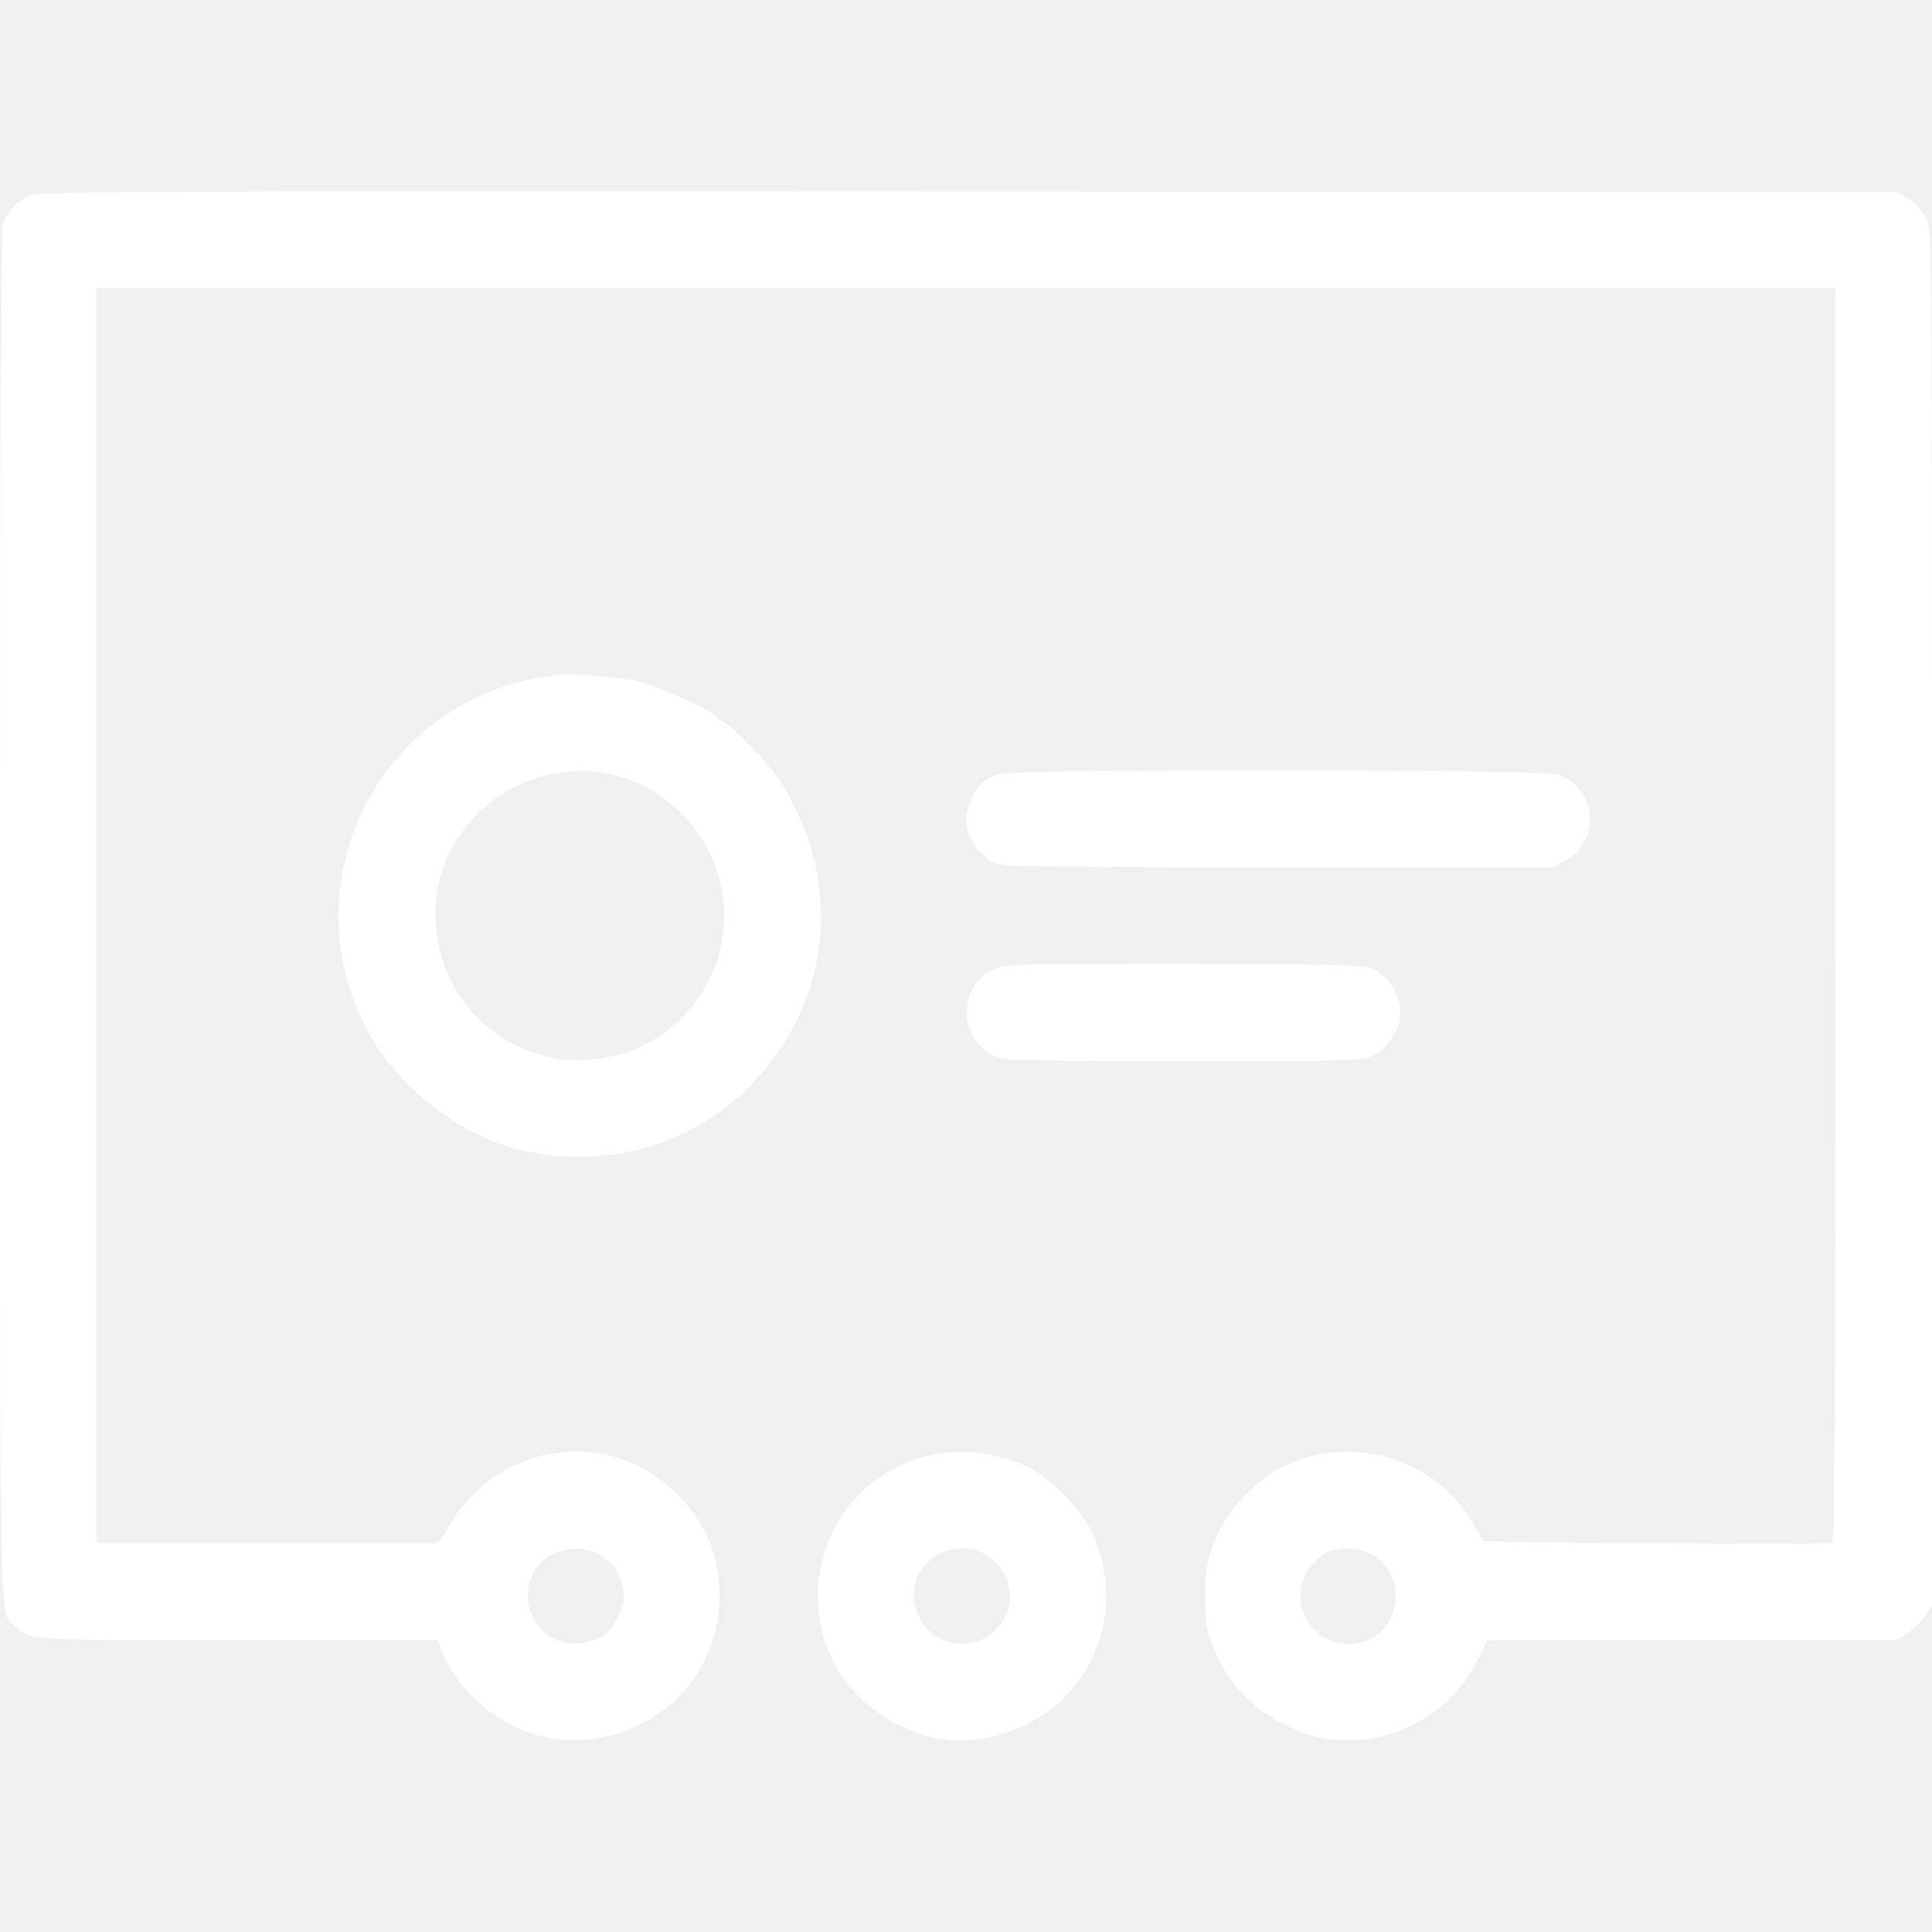
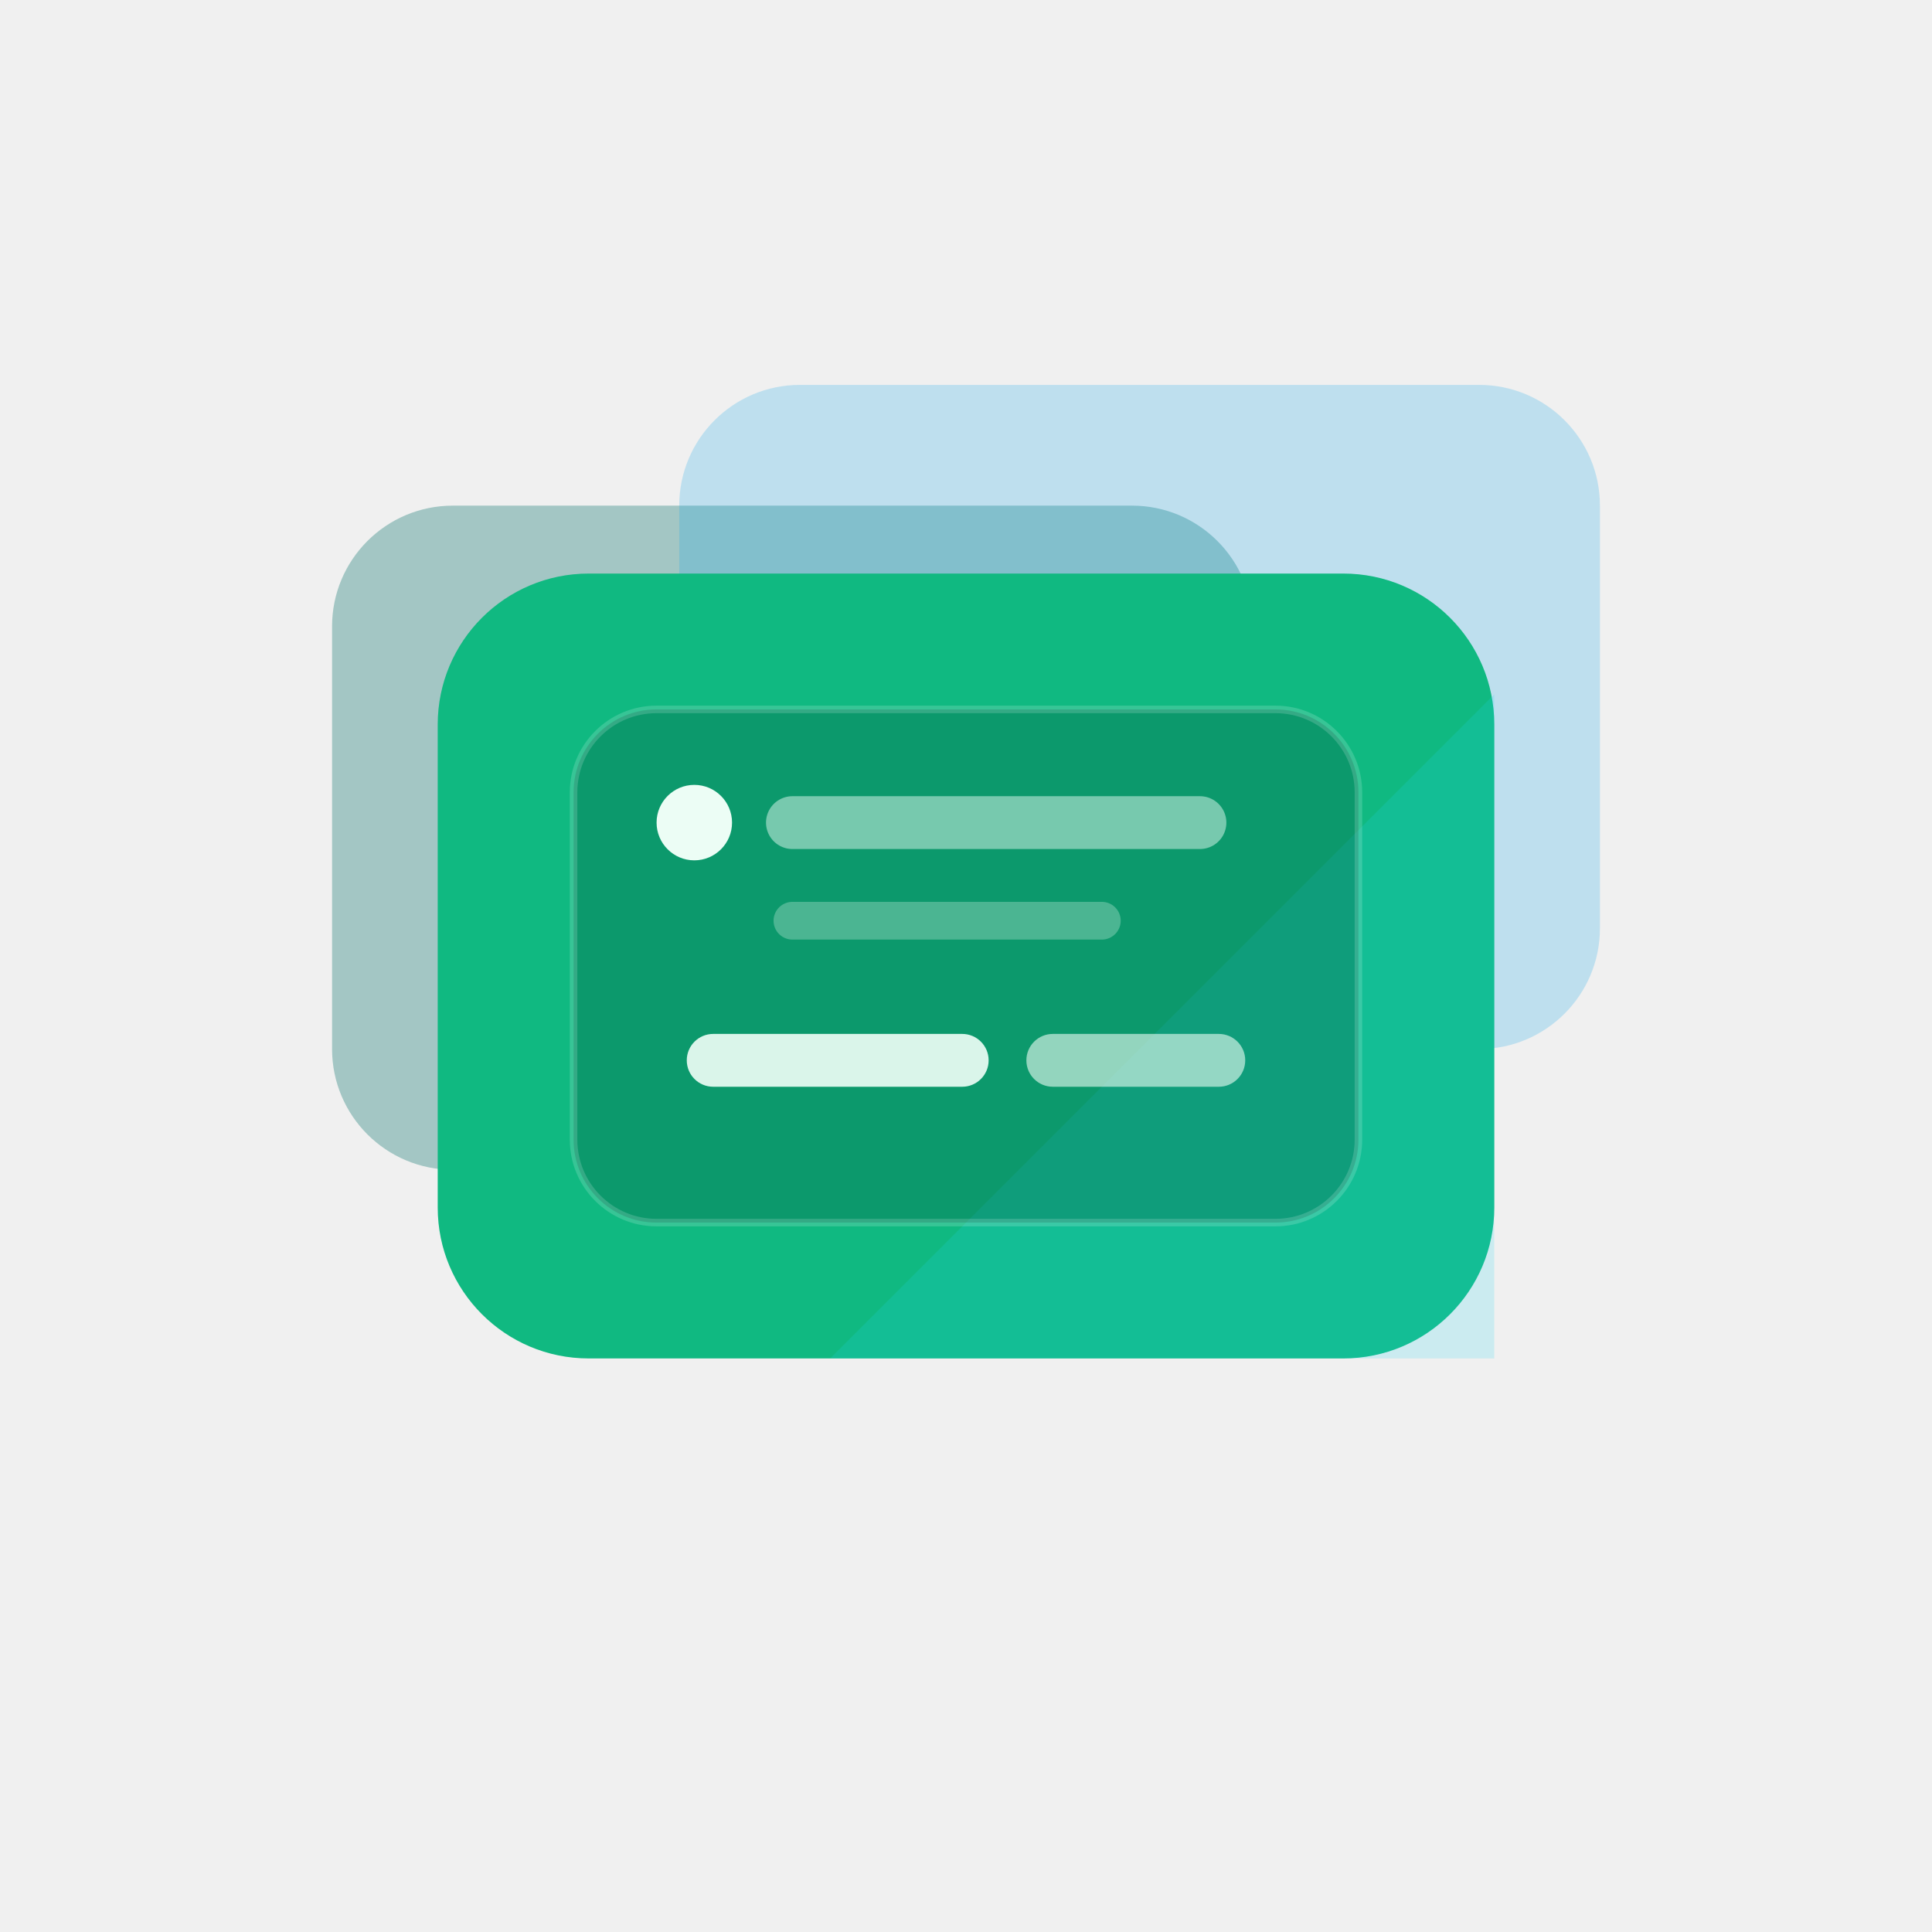
- <svg xmlns="http://www.w3.org/2000/svg" version="1" width="933.333" height="933.333" viewBox="0 0 700 700" fill="#fff">
-   <path d="M10.4 71c-4.6 2-7.6 5.4-9.2 10C.3 83.5 0 146.9 0 332.2 0 599.9-.3 583.7 5.1 589c5.7 5.4 3.6 5.3 81.5 5.3h72.1l1.3 3.6c4.1 11.4 14.9 22.4 27.4 28.1 14.1 6.4 29.5 6.1 44.1-1 17.5-8.4 28.4-25.1 29.1-44.5.6-15.7-4.2-28-14.9-38.8-16.6-16.9-41.1-20.6-62.1-9.4-7.8 4.1-17.4 13.6-21.1 20.9-1.7 3.2-3.7 5.8-4.5 5.9H41.8L35 559V104.3h630v227.4c0 181.1-.3 227.3-1.2 227.4-9.9.5-126.3-.2-126.5-.8-.2-.5-2-3.7-4.1-7.2-14.5-24.6-48-32.6-72.5-17.4-5.5 3.5-14.1 12.1-17 17.3-5.7 9.9-7.1 15.7-7.1 27.5.1 9 .5 12.1 2.4 17 5.3 13.6 14.1 23.4 26.5 29.4 8.3 4.1 12.5 5.2 21.1 5.6 20.7 1 40.7-11.3 49.6-30.6l2.6-5.6h147.9l4-2.2c2.2-1.3 5.2-4.1 6.6-6.4l2.7-4.1v-249c0-242.7-.1-249.2-1.9-253.3-1.2-2.6-3.5-5.2-6.2-7l-4.3-2.8-336.6-.1C31.1 69.2 14.1 69.3 10.4 71zm206.5 492.1c4.4 2.7 5.3 3.7 7.4 8.1 2.1 4.5 2.2 8.8.2 13.5-2.9 6.8-7.5 10.2-14.8 10.7-14.3 1.2-23.4-14.5-15.6-27 4.1-6.8 15.9-9.5 22.8-5.3zm280 0c13.2 7.4 11.1 27.8-3.4 31.8-16.3 4.5-28.9-13.9-18.7-27.2 1.5-1.9 4.1-4.2 5.7-5.1 4.4-2.2 12-2 16.4.5z" />
-   <path d="M201.8 244.5c-.2.2-2.6.5-5.4.9-6.9.8-17.6 4.2-24.9 7.8-46.6 23.5-62.9 80.7-35.7 124.8 12.2 19.6 35.4 35.8 56.7 39.5 1.7.2 4.1.7 5.5 1 1.4.3 6.8.6 12.1.6 27.9 0 53.1-12.8 70-35.3 20.7-27.8 23.1-63.9 6.1-94.8-1.9-3.6-3.8-6.7-4.1-7-.3-.3-1.8-2.2-3.4-4.2-3.7-5-14.8-15.7-16.9-16.4-1-.3-1.8-.9-1.8-1.4 0-1.6-20.6-11.1-28.5-13.1-6.6-1.7-28.5-3.4-29.7-2.4zm21.3 36.5c25.6 6.9 42.5 32 38.8 57.5-1.2 7.7-1.6 9.2-4.4 15.2-5.7 12.5-16.9 22.8-29.7 27.3-35.1 12.2-70.3-13.1-70-50.5.1-13.6 5.4-25.9 15.7-36 12.8-12.7 32.5-18.1 49.6-13.5zM361.6 280.5c-2 .7-4.7 2.1-5.8 3.2-2.8 2.5-5.8 9.1-5.8 13.1 0 7.9 6.4 15.7 13.9 16.8 2.5.4 48.3.7 101.7.7h97.2l4.3-2.4c12.9-7.1 11.7-25.5-2.1-31.2-4.9-2.1-197.5-2.2-203.4-.2zM360.3 351c-12.1 5.4-13.6 22.1-2.7 30.3 1.4 1 4.6 2.1 7.2 2.5 2.6.4 32.6.7 66.8.7 60.4-.1 62.1-.2 66-2.1 5-2.7 9.2-8.7 9.7-14.1.7-7.6-4.3-15.4-11.6-17.9-2.2-.8-23.2-1.1-67.3-1.2-59.3 0-64.4.1-68.1 1.8zM331.9 528.7c-22.2 7.4-36.6 28.2-35.5 51.5.4 8.9 1.8 14.4 5.7 22.2 3.2 6.2 3.3 6.4 10.7 13.9 5.4 5.6 18 12.1 25.9 13.5 11.4 2 22 .4 32.8-4.8 8.4-4.2 13.4-8.2 19-15.6 12-15.7 13.7-37.8 4.3-55.8-4-7.6-14.6-18.2-21.8-21.8-12.9-6.4-28.1-7.5-41.1-3.1zm23.2 33.5c4.8 2.6 7 4.6 8.9 8.4 6.2 12.1-3.6 26.2-17.4 24.9-12.7-1.3-19.7-16.2-12.6-27 4.2-6.4 14.8-9.6 21.1-6.3z" />
+ <svg xmlns="http://www.w3.org/2000/svg" viewBox="0 0 512 512" fill="none" role="img" aria-labelledby="logoTitle logoDesc">
+   <rect x="88" y="134" width="244" height="176" rx="32" fill="#0F766E" opacity="0.34" />
+   <rect x="180" y="102" width="244" height="176" rx="32" fill="#0EA5E9" opacity="0.22" />
+   <rect x="116" y="152" width="280" height="208" rx="40" fill="#10B981" />
+   <path d="M396 152V360H220L396 184V152Z" fill="#22D3EE" fill-opacity="0.18" />
+   <rect x="152" y="188" width="208" height="136" rx="22" fill="#022C22" fill-opacity="0.22" stroke="#ECFDF5" stroke-opacity="0.18" stroke-width="2" />
+   <circle cx="184" cy="218" r="10" fill="#ECFDF5" />
+   <path d="M210 218H318" stroke="#ECFDF5" stroke-opacity="0.48" stroke-width="14" stroke-linecap="round" />
+   <path d="M210 244H292" stroke="#ECFDF5" stroke-opacity="0.28" stroke-width="10" stroke-linecap="round" />
+   <rect x="182" y="274" width="80" height="14" rx="7" fill="#ECFDF5" fill-opacity="0.92" />
+   <rect x="272" y="274" width="58" height="14" rx="7" fill="#ECFDF5" fill-opacity="0.6" />
</svg>
